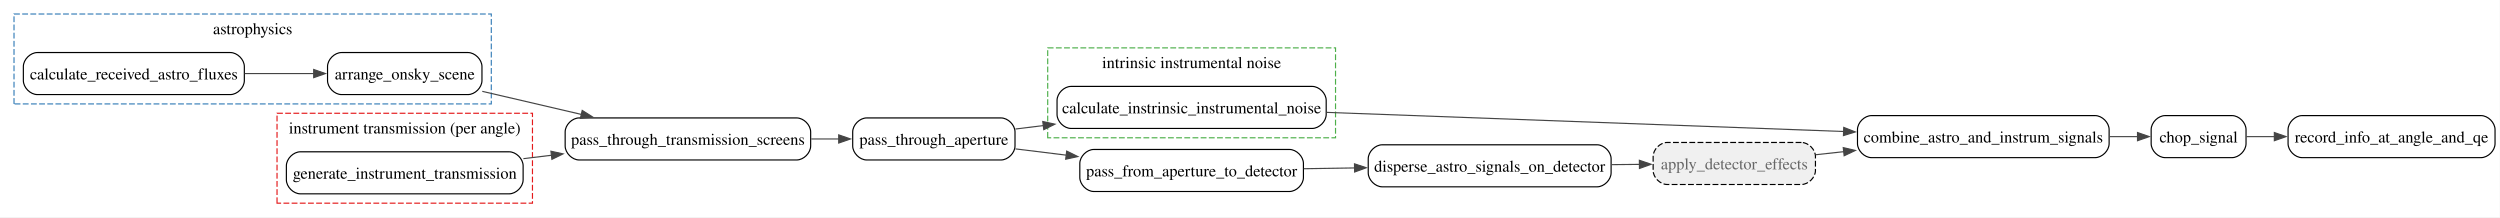
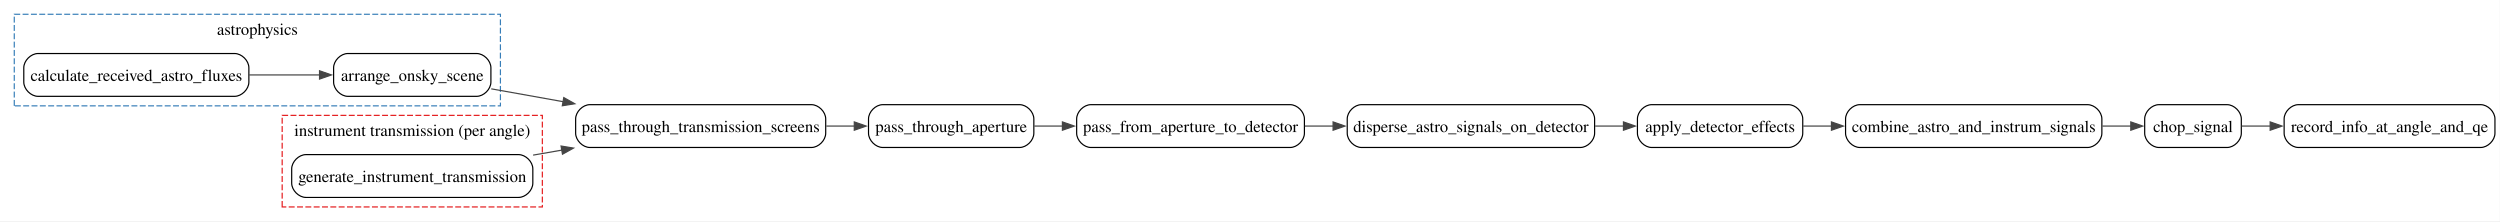
- <svg xmlns="http://www.w3.org/2000/svg" width="2141pt" height="186pt" viewBox="0.00 0.00 2141.00 186.00">
+ <svg xmlns="http://www.w3.org/2000/svg" width="2102pt" height="186pt" viewBox="0.00 0.00 2102.00 186.00">
  <g id="graph0" class="graph" transform="scale(1 1) rotate(0) translate(4 182)">
-     <polygon fill="white" stroke="none" points="-4,4 -4,-182 2136.75,-182 2136.75,4 -4,4" />
+     <polygon fill="white" stroke="none" points="-4,4 -4,-182 2097.75,-182 2097.75,4 -4,4" />
    <g id="clust1" class="cluster">
      <polygon fill="none" stroke="#377eb8" stroke-dasharray="5,2" points="8,-93 8,-170 416.75,-170 416.75,-93 8,-93" />
      <text xml:space="preserve" text-anchor="middle" x="212.38" y="-152.7" font-family="Times,serif" font-size="14.00">astrophysics</text>
    </g>
    <g id="clust2" class="cluster">
-       <polygon fill="none" stroke="#4daf4a" stroke-dasharray="5,2" points="893.25,-64 893.25,-141 1139.75,-141 1139.75,-64 893.25,-64" />
-       <text xml:space="preserve" text-anchor="middle" x="1016.5" y="-123.7" font-family="Times,serif" font-size="14.00">intrinsic instrumental noise</text>
-     </g>
-     <g id="clust3" class="cluster">
      <polygon fill="none" stroke="#e41a1c" stroke-dasharray="5,2" points="233.25,-8 233.25,-85 452,-85 452,-8 233.25,-8" />
      <text xml:space="preserve" text-anchor="middle" x="342.62" y="-67.7" font-family="Times,serif" font-size="14.00">instrument transmission (per angle)</text>
    </g>
    <g id="node1" class="node">
      <path fill="white" stroke="black" d="M193.25,-137C193.25,-137 28,-137 28,-137 22,-137 16,-131 16,-125 16,-125 16,-113 16,-113 16,-107 22,-101 28,-101 28,-101 193.25,-101 193.25,-101 199.25,-101 205.25,-107 205.25,-113 205.25,-113 205.25,-125 205.25,-125 205.25,-131 199.25,-137 193.25,-137" />
      <text xml:space="preserve" text-anchor="middle" x="110.62" y="-113.95" font-family="Times,serif" font-size="14.00">calculate_received_astro_fluxes</text>
    </g>
    <g id="node2" class="node">
      <path fill="white" stroke="black" d="M396.75,-137C396.75,-137 288.5,-137 288.5,-137 282.5,-137 276.5,-131 276.5,-125 276.5,-125 276.5,-113 276.5,-113 276.5,-107 282.5,-101 288.5,-101 288.5,-101 396.75,-101 396.75,-101 402.75,-101 408.75,-107 408.75,-113 408.75,-113 408.75,-125 408.75,-125 408.75,-131 402.75,-137 396.75,-137" />
      <text xml:space="preserve" text-anchor="middle" x="342.62" y="-113.95" font-family="Times,serif" font-size="14.00">arrange_onsky_scene</text>
    </g>
    <g id="edge1" class="edge">
      <path fill="none" stroke="#444444" d="M205.51,-119C225.25,-119 245.85,-119 264.87,-119" />
      <polygon fill="#444444" stroke="#444444" points="264.66,-122.5 274.66,-119 264.66,-115.5 264.66,-122.5" />
    </g>
    <g id="node10" class="node">
-       <path fill="white" stroke="black" d="M678.25,-81C678.25,-81 492,-81 492,-81 486,-81 480,-75 480,-69 480,-69 480,-57 480,-57 480,-51 486,-45 492,-45 492,-45 678.25,-45 678.25,-45 684.25,-45 690.25,-51 690.25,-57 690.25,-57 690.25,-69 690.25,-69 690.25,-75 684.25,-81 678.25,-81" />
-       <text xml:space="preserve" text-anchor="middle" x="585.12" y="-57.95" font-family="Times,serif" font-size="14.00">pass_through_transmission_screens</text>
+       <path fill="white" stroke="black" d="M678.25,-94C678.25,-94 492,-94 492,-94 486,-94 480,-88 480,-82 480,-82 480,-70 480,-70 480,-64 486,-58 492,-58 492,-58 678.25,-58 678.25,-58 684.25,-58 690.25,-64 690.25,-70 690.25,-70 690.25,-82 690.25,-82 690.25,-88 684.25,-94 678.25,-94" />
+       <text xml:space="preserve" text-anchor="middle" x="585.12" y="-70.95" font-family="Times,serif" font-size="14.00">pass_through_transmission_screens</text>
    </g>
-     <g id="edge9" class="edge">
-       <path fill="none" stroke="#444444" d="M409.03,-103.77C435.18,-97.68 465.74,-90.57 493.95,-84" />
-       <polygon fill="#444444" stroke="#444444" points="494.62,-87.44 503.56,-81.76 493.03,-80.62 494.62,-87.44" />
+     <g id="edge8" class="edge">
+       <path fill="none" stroke="#444444" d="M409.03,-107.31C427.77,-103.96 448.78,-100.2 469.57,-96.48" />
+       <polygon fill="#444444" stroke="#444444" points="470.02,-99.96 479.25,-94.75 468.79,-93.07 470.02,-99.96" />
    </g>
    <g id="node3" class="node">
-       <path fill="white" stroke="black" d="M1119.75,-108C1119.75,-108 913.25,-108 913.25,-108 907.25,-108 901.25,-102 901.25,-96 901.25,-96 901.25,-84 901.25,-84 901.25,-78 907.25,-72 913.25,-72 913.25,-72 1119.75,-72 1119.75,-72 1125.75,-72 1131.75,-78 1131.75,-84 1131.75,-84 1131.75,-96 1131.75,-96 1131.75,-102 1125.75,-108 1119.75,-108" />
-       <text xml:space="preserve" text-anchor="middle" x="1016.5" y="-84.95" font-family="Times,serif" font-size="14.00">calculate_instrinsic_instrumental_noise</text>
-     </g>
-     <g id="node5" class="node">
-       <path fill="white" stroke="black" d="M1790.25,-83C1790.25,-83 1598.75,-83 1598.75,-83 1592.75,-83 1586.75,-77 1586.75,-71 1586.75,-71 1586.75,-59 1586.75,-59 1586.75,-53 1592.75,-47 1598.75,-47 1598.75,-47 1790.25,-47 1790.25,-47 1796.25,-47 1802.25,-53 1802.25,-59 1802.25,-59 1802.25,-71 1802.25,-71 1802.25,-77 1796.25,-83 1790.25,-83" />
-       <text xml:space="preserve" text-anchor="middle" x="1694.5" y="-59.95" font-family="Times,serif" font-size="14.00">combine_astro_and_instrum_signals</text>
-     </g>
-     <g id="edge4" class="edge">
-       <path fill="none" stroke="#444444" d="M1132.17,-85.76C1255.37,-81.2 1450.2,-74 1574.9,-69.39" />
-       <polygon fill="#444444" stroke="#444444" points="1574.99,-72.89 1584.85,-69.02 1574.73,-65.89 1574.99,-72.89" />
-     </g>
-     <g id="node4" class="node">
      <path fill="white" stroke="black" d="M432,-52C432,-52 253.25,-52 253.25,-52 247.25,-52 241.25,-46 241.25,-40 241.25,-40 241.25,-28 241.25,-28 241.25,-22 247.25,-16 253.25,-16 253.25,-16 432,-16 432,-16 438,-16 444,-22 444,-28 444,-28 444,-40 444,-40 444,-46 438,-52 432,-52" />
      <text xml:space="preserve" text-anchor="middle" x="342.62" y="-28.95" font-family="Times,serif" font-size="14.00">generate_instrument_transmission</text>
    </g>
-     <g id="edge10" class="edge">
-       <path fill="none" stroke="#444444" d="M444.23,-46.13C452.19,-47.09 460.27,-48.06 468.32,-49.04" />
-       <polygon fill="#444444" stroke="#444444" points="467.82,-52.5 478.17,-50.22 468.66,-45.55 467.82,-52.5" />
+     <g id="edge9" class="edge">
+       <path fill="none" stroke="#444444" d="M444.23,-51.57C452.28,-52.97 460.45,-54.4 468.6,-55.82" />
+       <polygon fill="#444444" stroke="#444444" points="467.73,-59.23 478.18,-57.5 468.93,-52.33 467.73,-59.23" />
+     </g>
+     <g id="node4" class="node">
+       <path fill="white" stroke="black" d="M1499.75,-94C1499.75,-94 1384.75,-94 1384.75,-94 1378.75,-94 1372.75,-88 1372.75,-82 1372.75,-82 1372.75,-70 1372.75,-70 1372.75,-64 1378.75,-58 1384.75,-58 1384.75,-58 1499.75,-58 1499.75,-58 1505.75,-58 1511.75,-64 1511.75,-70 1511.75,-70 1511.75,-82 1511.75,-82 1511.75,-88 1505.75,-94 1499.75,-94" />
+       <text xml:space="preserve" text-anchor="middle" x="1442.25" y="-70.95" font-family="Times,serif" font-size="14.00">apply_detector_effects</text>
+     </g>
+     <g id="node8" class="node">
+       <path fill="white" stroke="black" d="M1751.25,-94C1751.25,-94 1559.75,-94 1559.75,-94 1553.75,-94 1547.75,-88 1547.75,-82 1547.75,-82 1547.75,-70 1547.75,-70 1547.75,-64 1553.75,-58 1559.75,-58 1559.75,-58 1751.25,-58 1751.25,-58 1757.25,-58 1763.25,-64 1763.25,-70 1763.25,-70 1763.25,-82 1763.25,-82 1763.25,-88 1757.25,-94 1751.25,-94" />
+       <text xml:space="preserve" text-anchor="middle" x="1655.5" y="-70.95" font-family="Times,serif" font-size="14.00">combine_astro_and_instrum_signals</text>
+     </g>
+     <g id="edge6" class="edge">
+       <path fill="none" stroke="#444444" d="M1512.13,-76C1519.82,-76 1527.81,-76 1535.9,-76" />
+       <polygon fill="#444444" stroke="#444444" points="1535.88,-79.5 1545.88,-76 1535.88,-72.5 1535.88,-79.5" />
+     </g>
+     <g id="node5" class="node">
+       <path fill="white" stroke="black" d="M853.25,-94C853.25,-94 738.25,-94 738.25,-94 732.25,-94 726.25,-88 726.25,-82 726.25,-82 726.25,-70 726.25,-70 726.25,-64 732.25,-58 738.25,-58 738.25,-58 853.25,-58 853.25,-58 859.25,-58 865.25,-64 865.25,-70 865.25,-70 865.25,-82 865.25,-82 865.25,-88 859.25,-94 853.25,-94" />
+       <text xml:space="preserve" text-anchor="middle" x="795.75" y="-70.95" font-family="Times,serif" font-size="14.00">pass_through_aperture</text>
    </g>
    <g id="node6" class="node">
-       <path fill="white" stroke="black" d="M1907.5,-83C1907.5,-83 1850.25,-83 1850.25,-83 1844.25,-83 1838.25,-77 1838.25,-71 1838.25,-71 1838.25,-59 1838.25,-59 1838.25,-53 1844.25,-47 1850.25,-47 1850.25,-47 1907.5,-47 1907.5,-47 1913.5,-47 1919.5,-53 1919.5,-59 1919.5,-59 1919.5,-71 1919.5,-71 1919.5,-77 1913.5,-83 1907.5,-83" />
-       <text xml:space="preserve" text-anchor="middle" x="1878.88" y="-59.95" font-family="Times,serif" font-size="14.00">chop_signal</text>
+       <path fill="white" stroke="black" d="M1080.75,-94C1080.75,-94 913.25,-94 913.25,-94 907.25,-94 901.25,-88 901.25,-82 901.25,-82 901.25,-70 901.25,-70 901.25,-64 907.25,-58 913.25,-58 913.25,-58 1080.75,-58 1080.75,-58 1086.75,-58 1092.75,-64 1092.75,-70 1092.75,-70 1092.75,-82 1092.75,-82 1092.75,-88 1086.75,-94 1080.75,-94" />
+       <text xml:space="preserve" text-anchor="middle" x="997" y="-70.95" font-family="Times,serif" font-size="14.00">pass_from_aperture_to_detector</text>
+     </g>
+     <g id="edge4" class="edge">
+       <path fill="none" stroke="#444444" d="M865.6,-76C873.32,-76 881.32,-76 889.37,-76" />
+       <polygon fill="#444444" stroke="#444444" points="889.27,-79.5 899.27,-76 889.27,-72.5 889.27,-79.5" />
+     </g>
+     <g id="node7" class="node">
+       <path fill="white" stroke="black" d="M1324.75,-94C1324.75,-94 1140.75,-94 1140.75,-94 1134.75,-94 1128.75,-88 1128.75,-82 1128.75,-82 1128.75,-70 1128.75,-70 1128.75,-64 1134.75,-58 1140.75,-58 1140.75,-58 1324.75,-58 1324.75,-58 1330.75,-58 1336.75,-64 1336.75,-70 1336.75,-70 1336.75,-82 1336.75,-82 1336.75,-88 1330.75,-94 1324.75,-94" />
+       <text xml:space="preserve" text-anchor="middle" x="1232.75" y="-70.95" font-family="Times,serif" font-size="14.00">disperse_astro_signals_on_detector</text>
    </g>
    <g id="edge5" class="edge">
-       <path fill="none" stroke="#444444" d="M1802.64,-65C1810.98,-65 1819.14,-65 1826.82,-65" />
-       <polygon fill="#444444" stroke="#444444" points="1826.57,-68.5 1836.57,-65 1826.57,-61.5 1826.57,-68.5" />
+       <path fill="none" stroke="#444444" d="M1093.08,-76C1100.98,-76 1109.02,-76 1117.05,-76" />
+       <polygon fill="#444444" stroke="#444444" points="1116.86,-79.5 1126.86,-76 1116.86,-72.5 1116.86,-79.5" />
+     </g>
+     <g id="edge2" class="edge">
+       <path fill="none" stroke="#444444" d="M1337.2,-76C1345.24,-76 1353.3,-76 1361.15,-76" />
+       <polygon fill="#444444" stroke="#444444" points="1361,-79.5 1371,-76 1361,-72.5 1361,-79.5" />
+     </g>
+     <g id="node9" class="node">
+       <path fill="white" stroke="black" d="M1868.5,-94C1868.5,-94 1811.25,-94 1811.25,-94 1805.25,-94 1799.25,-88 1799.25,-82 1799.25,-82 1799.25,-70 1799.25,-70 1799.25,-64 1805.25,-58 1811.25,-58 1811.25,-58 1868.5,-58 1868.5,-58 1874.5,-58 1880.5,-64 1880.5,-70 1880.5,-70 1880.5,-82 1880.5,-82 1880.5,-88 1874.5,-94 1868.5,-94" />
+       <text xml:space="preserve" text-anchor="middle" x="1839.88" y="-70.95" font-family="Times,serif" font-size="14.00">chop_signal</text>
+     </g>
+     <g id="edge7" class="edge">
+       <path fill="none" stroke="#444444" d="M1763.64,-76C1771.98,-76 1780.14,-76 1787.82,-76" />
+       <polygon fill="#444444" stroke="#444444" points="1787.57,-79.5 1797.57,-76 1787.57,-72.5 1787.57,-79.5" />
    </g>
    <g id="node11" class="node">
-       <path fill="white" stroke="black" d="M2120.75,-83C2120.75,-83 1967.5,-83 1967.5,-83 1961.5,-83 1955.5,-77 1955.5,-71 1955.5,-71 1955.5,-59 1955.5,-59 1955.5,-53 1961.5,-47 1967.5,-47 1967.5,-47 2120.75,-47 2120.75,-47 2126.75,-47 2132.75,-53 2132.75,-59 2132.75,-59 2132.75,-71 2132.75,-71 2132.75,-77 2126.75,-83 2120.75,-83" />
-       <text xml:space="preserve" text-anchor="middle" x="2044.12" y="-59.95" font-family="Times,serif" font-size="14.00">record_info_at_angle_and_qe</text>
+       <path fill="white" stroke="black" d="M2081.75,-94C2081.75,-94 1928.5,-94 1928.5,-94 1922.5,-94 1916.5,-88 1916.5,-82 1916.5,-82 1916.5,-70 1916.5,-70 1916.5,-64 1922.5,-58 1928.5,-58 1928.5,-58 2081.75,-58 2081.75,-58 2087.75,-58 2093.75,-64 2093.75,-70 2093.75,-70 2093.75,-82 2093.75,-82 2093.75,-88 2087.75,-94 2081.75,-94" />
+       <text xml:space="preserve" text-anchor="middle" x="2005.12" y="-70.95" font-family="Times,serif" font-size="14.00">record_info_at_angle_and_qe</text>
    </g>
-     <g id="edge11" class="edge">
-       <path fill="none" stroke="#444444" d="M1919.81,-65C1927.36,-65 1935.56,-65 1944.02,-65" />
-       <polygon fill="#444444" stroke="#444444" points="1943.75,-68.5 1953.75,-65 1943.75,-61.5 1943.75,-68.5" />
-     </g>
-     <g id="node7" class="node">
-       <path fill="white" stroke="black" d="M1363.75,-58C1363.75,-58 1179.75,-58 1179.75,-58 1173.75,-58 1167.75,-52 1167.75,-46 1167.75,-46 1167.75,-34 1167.75,-34 1167.75,-28 1173.75,-22 1179.75,-22 1179.75,-22 1363.75,-22 1363.75,-22 1369.75,-22 1375.75,-28 1375.75,-34 1375.75,-34 1375.75,-46 1375.75,-46 1375.75,-52 1369.75,-58 1363.75,-58" />
-       <text xml:space="preserve" text-anchor="middle" x="1271.75" y="-34.95" font-family="Times,serif" font-size="14.00">disperse_astro_signals_on_detector</text>
-     </g>
-     <g id="node12" class="node">
-       <path fill="#f0f0f0" stroke="black" stroke-dasharray="5,2" d="M1538.75,-60C1538.75,-60 1423.75,-60 1423.75,-60 1417.75,-60 1411.75,-54 1411.75,-48 1411.75,-48 1411.75,-36 1411.75,-36 1411.75,-30 1417.75,-24 1423.75,-24 1423.75,-24 1538.75,-24 1538.75,-24 1544.75,-24 1550.75,-30 1550.75,-36 1550.75,-36 1550.75,-48 1550.75,-48 1550.75,-54 1544.75,-60 1538.75,-60" />
-       <text xml:space="preserve" text-anchor="middle" x="1481.25" y="-36.95" font-family="Times,serif" font-size="14.00" fill="#666666">apply_detector_effects</text>
-     </g>
-     <g id="edge12" class="edge">
-       <path fill="none" stroke="#444444" d="M1376.2,-41C1384.24,-41.07 1392.3,-41.15 1400.15,-41.23" />
-       <polygon fill="#444444" stroke="#444444" points="1399.96,-44.73 1410,-41.32 1400.03,-37.73 1399.96,-44.73" />
-     </g>
-     <g id="node8" class="node">
-       <path fill="white" stroke="black" d="M853.25,-81C853.25,-81 738.25,-81 738.25,-81 732.25,-81 726.25,-75 726.25,-69 726.25,-69 726.25,-57 726.25,-57 726.25,-51 732.25,-45 738.25,-45 738.25,-45 853.25,-45 853.25,-45 859.25,-45 865.25,-51 865.25,-57 865.25,-57 865.25,-69 865.25,-69 865.25,-75 859.25,-81 853.25,-81" />
-       <text xml:space="preserve" text-anchor="middle" x="795.75" y="-57.95" font-family="Times,serif" font-size="14.00">pass_through_aperture</text>
-     </g>
-     <g id="edge2" class="edge">
-       <path fill="none" stroke="#444444" d="M865.66,-71.51C873.41,-72.46 881.48,-73.46 889.67,-74.47" />
-       <polygon fill="#444444" stroke="#444444" points="889.04,-77.92 899.39,-75.67 889.9,-70.97 889.04,-77.92" />
-     </g>
-     <g id="node9" class="node">
-       <path fill="white" stroke="black" d="M1100.25,-54C1100.25,-54 932.75,-54 932.75,-54 926.75,-54 920.75,-48 920.75,-42 920.75,-42 920.75,-30 920.75,-30 920.75,-24 926.75,-18 932.75,-18 932.75,-18 1100.25,-18 1100.25,-18 1106.25,-18 1112.25,-24 1112.25,-30 1112.25,-30 1112.25,-42 1112.25,-42 1112.25,-48 1106.25,-54 1100.25,-54" />
-       <text xml:space="preserve" text-anchor="middle" x="1016.5" y="-30.95" font-family="Times,serif" font-size="14.00">pass_from_aperture_to_detector</text>
-     </g>
-     <g id="edge8" class="edge">
-       <path fill="none" stroke="#444444" d="M865.66,-54.49C879.54,-52.78 894.42,-50.95 909.22,-49.12" />
-       <polygon fill="#444444" stroke="#444444" points="909.52,-52.61 919.01,-47.91 908.66,-45.66 909.52,-52.61" />
-     </g>
-     <g id="edge6" class="edge">
-       <path fill="none" stroke="#444444" d="M1112.52,-37.5C1126.84,-37.73 1141.73,-37.96 1156.4,-38.19" />
-       <polygon fill="#444444" stroke="#444444" points="1155.99,-41.69 1166.05,-38.35 1156.1,-34.69 1155.99,-41.69" />
-     </g>
-     <g id="edge7" class="edge">
-       <path fill="none" stroke="#444444" d="M690.74,-63C698.74,-63 706.72,-63 714.52,-63" />
-       <polygon fill="#444444" stroke="#444444" points="714.28,-66.5 724.28,-63 714.28,-59.5 714.28,-66.5" />
+     <g id="edge10" class="edge">
+       <path fill="none" stroke="#444444" d="M1880.81,-76C1888.36,-76 1896.56,-76 1905.02,-76" />
+       <polygon fill="#444444" stroke="#444444" points="1904.75,-79.5 1914.75,-76 1904.75,-72.5 1904.75,-79.5" />
    </g>
    <g id="edge3" class="edge">
-       <path fill="none" stroke="#444444" d="M1551.13,-49.5C1558.91,-50.35 1567,-51.23 1575.18,-52.12" />
-       <polygon fill="#444444" stroke="#444444" points="1574.57,-55.57 1584.89,-53.17 1575.33,-48.61 1574.57,-55.57" />
+       <path fill="none" stroke="#444444" d="M690.74,-76C698.74,-76 706.72,-76 714.52,-76" />
+       <polygon fill="#444444" stroke="#444444" points="714.28,-79.5 724.28,-76 714.28,-72.5 714.28,-79.5" />
    </g>
  </g>
</svg>
